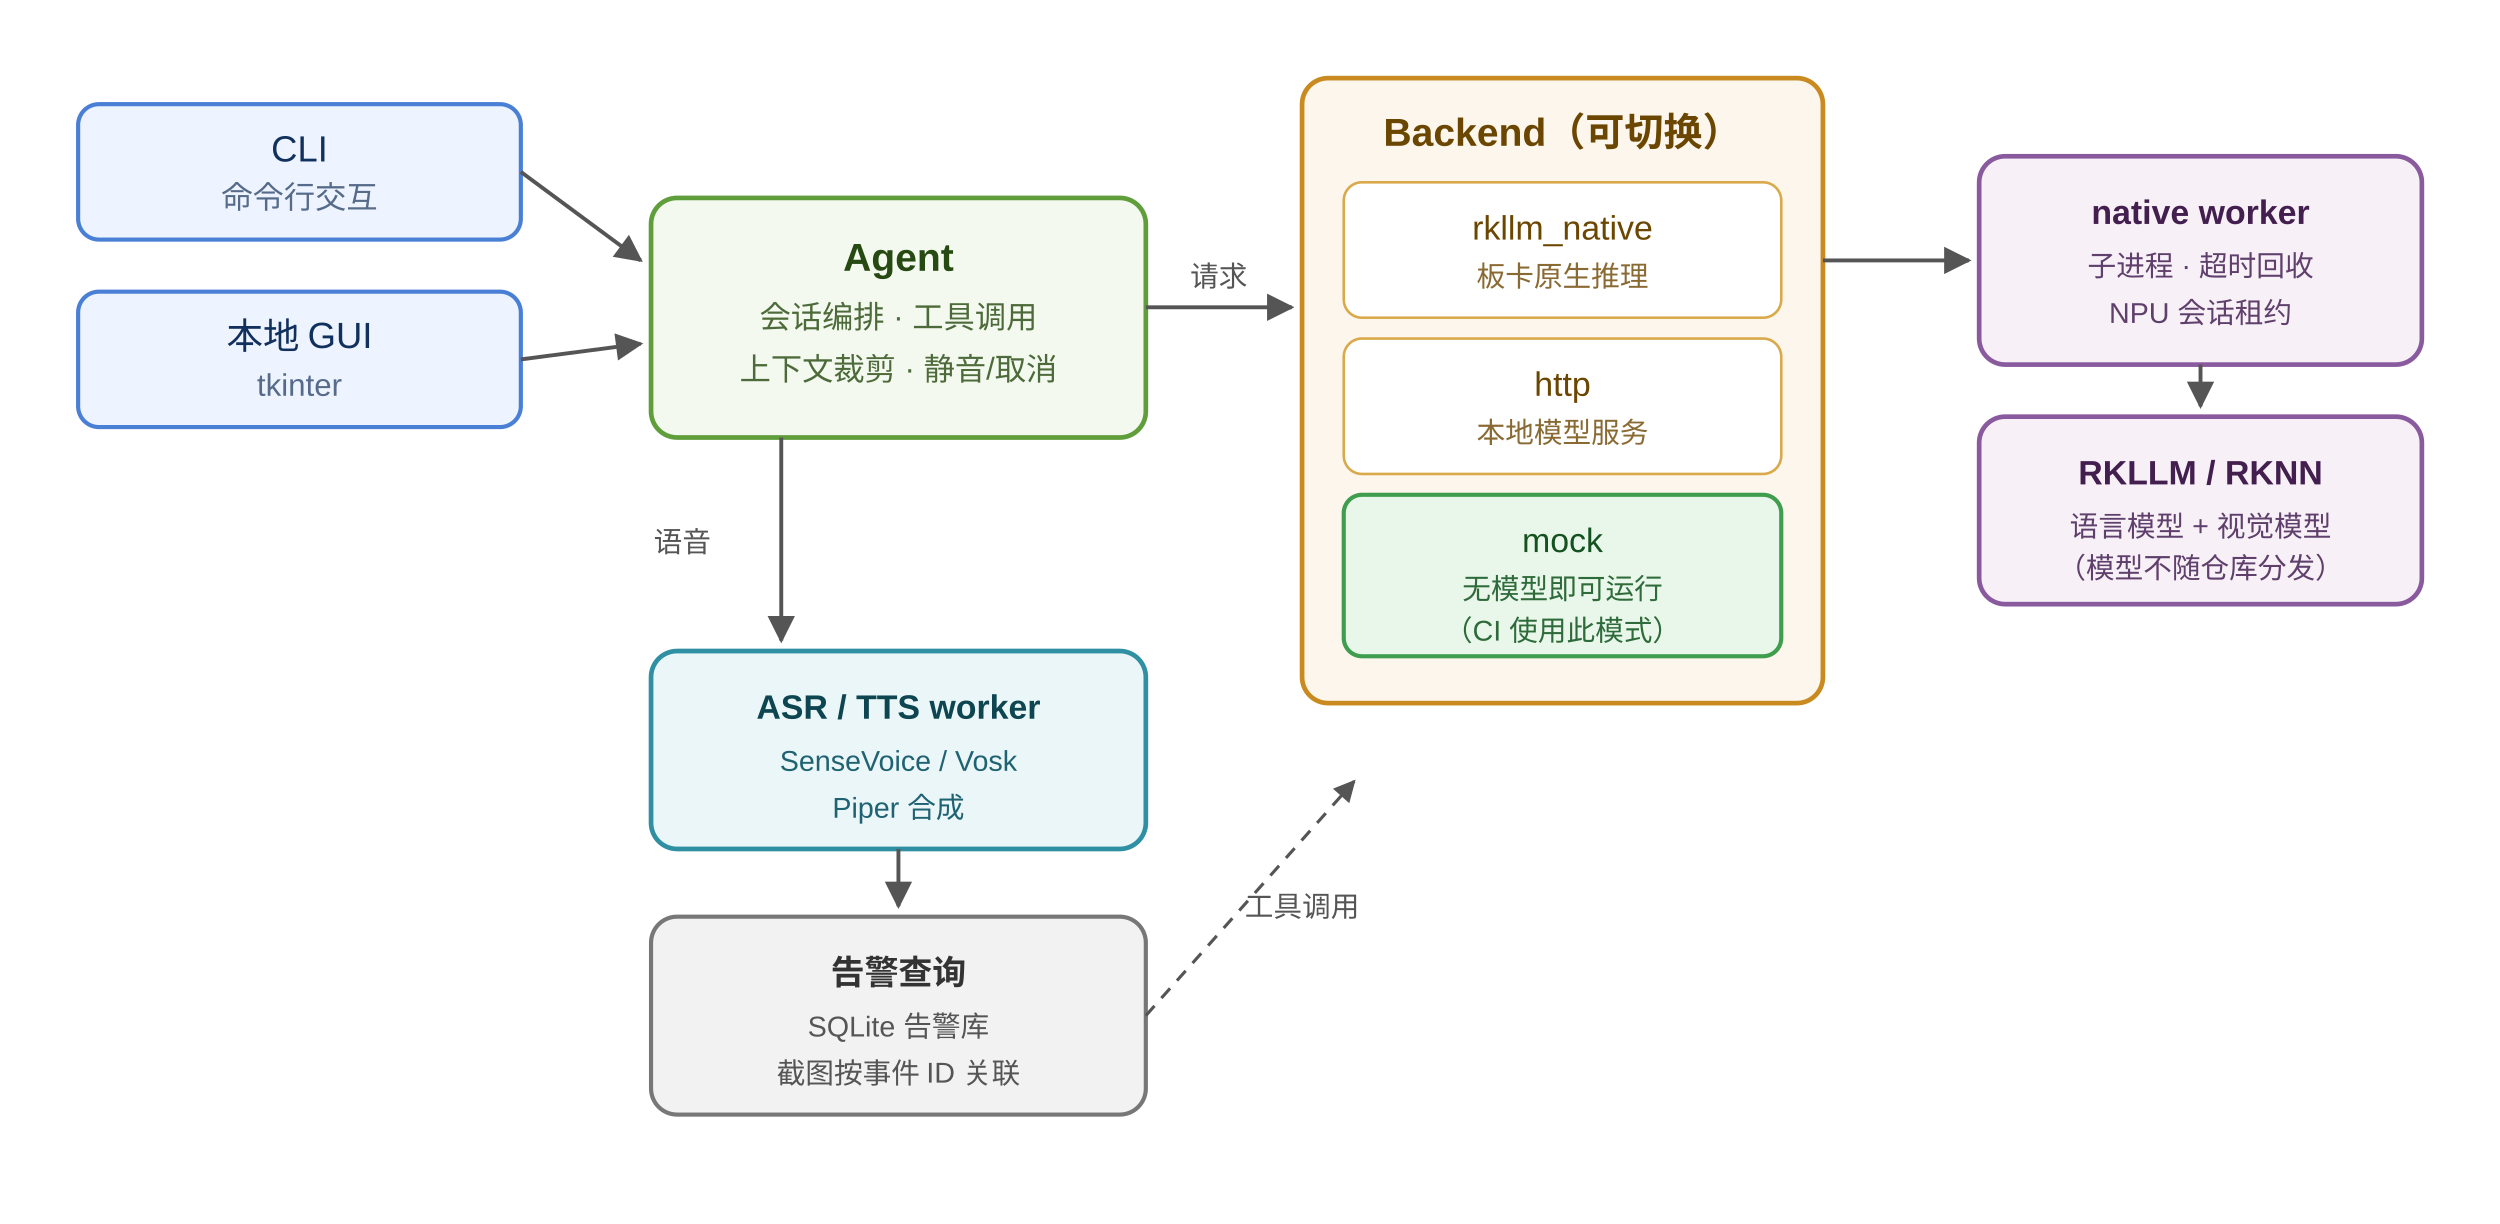
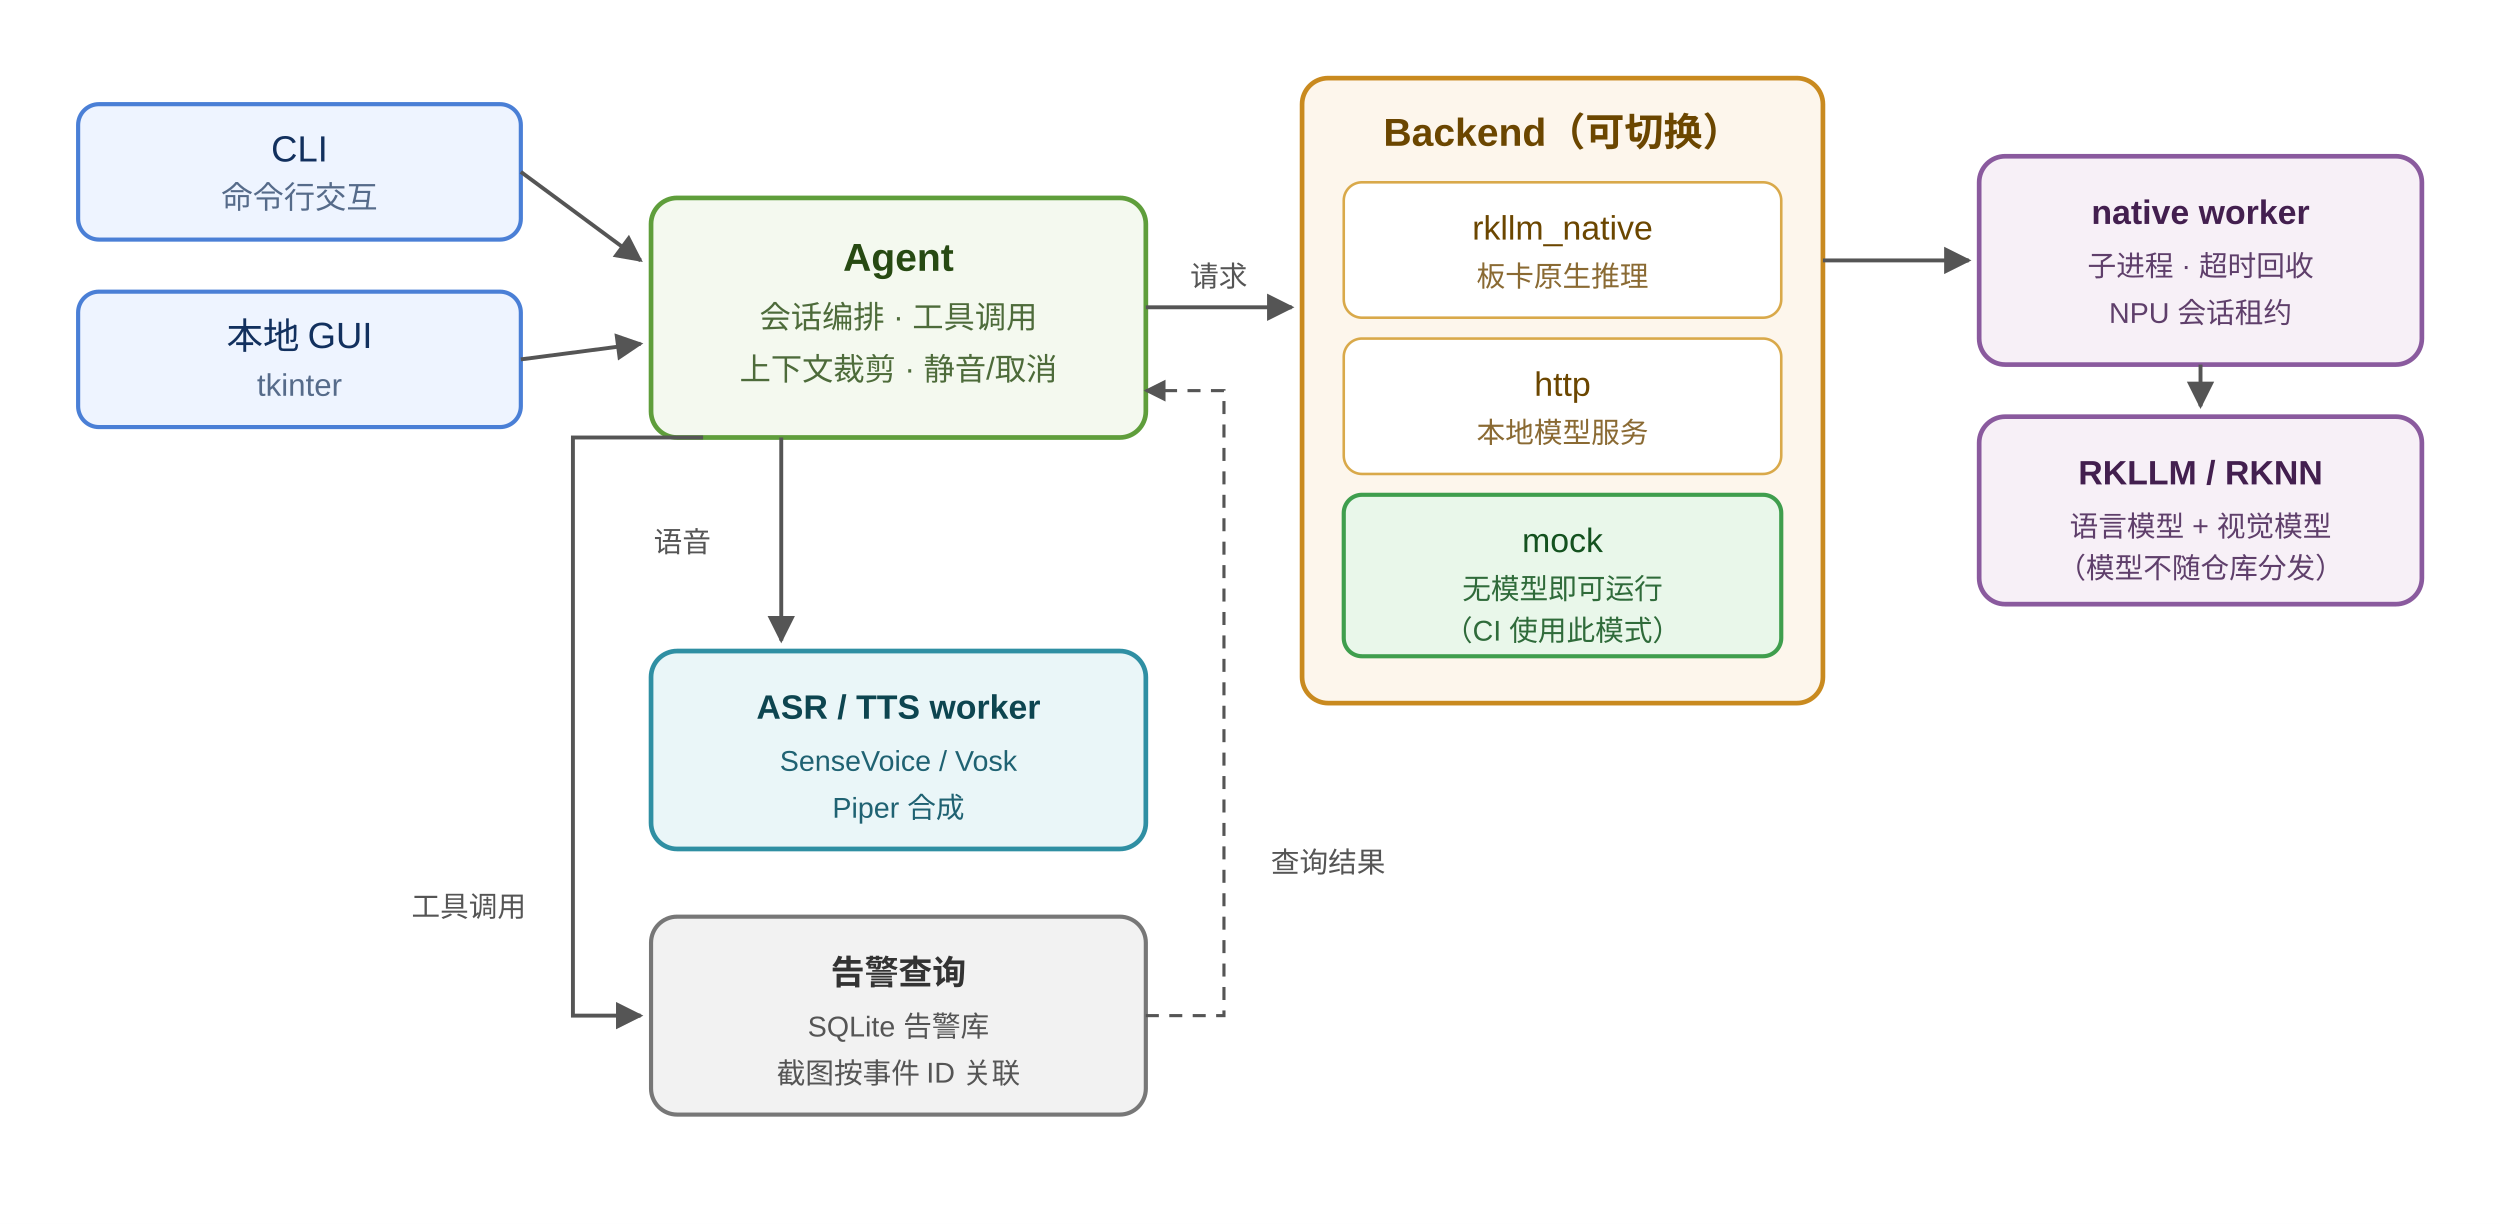
<svg xmlns="http://www.w3.org/2000/svg" width="960" height="470" viewBox="0 0 960 470" font-family="'Segoe UI','Microsoft YaHei',Arial,sans-serif">
  <rect width="960" height="470" fill="#ffffff" />
  <rect x="30" y="40" width="170" height="52" rx="8" fill="#eef4ff" stroke="#4a7fd6" stroke-width="1.6" />
  <text x="115" y="62" text-anchor="middle" font-size="14" fill="#12305e">CLI</text>
  <text x="115" y="80" text-anchor="middle" font-size="12" fill="#566b8a">命令行交互</text>
  <rect x="30" y="112" width="170" height="52" rx="8" fill="#eef4ff" stroke="#4a7fd6" stroke-width="1.6" />
  <text x="115" y="134" text-anchor="middle" font-size="14" fill="#12305e">本地 GUI</text>
  <text x="115" y="152" text-anchor="middle" font-size="12" fill="#566b8a">tkinter</text>
  <rect x="250" y="76" width="190" height="92" rx="10" fill="#f4f9ef" stroke="#5f9e3b" stroke-width="1.8" />
  <text x="345" y="104" text-anchor="middle" font-size="15" font-weight="600" fill="#274a12">Agent</text>
  <text x="345" y="126" text-anchor="middle" font-size="12" fill="#4d6b3a">会话编排 · 工具调用</text>
  <text x="345" y="146" text-anchor="middle" font-size="12" fill="#4d6b3a">上下文裁剪 · 静音/取消</text>
  <rect x="500" y="30" width="200" height="240" rx="10" fill="#fdf6ec" stroke="#c98a1f" stroke-width="1.8" />
  <text x="600" y="56" text-anchor="middle" font-size="15" font-weight="600" fill="#6b4600">Backend（可切换）</text>
  <rect x="516" y="70" width="168" height="52" rx="7" fill="#ffffff" stroke="#d9a94a" />
  <text x="600" y="92" text-anchor="middle" font-size="13" fill="#6b4600">rkllm_native</text>
  <text x="600" y="110" text-anchor="middle" font-size="11" fill="#8a6a33">板卡原生推理</text>
  <rect x="516" y="130" width="168" height="52" rx="7" fill="#ffffff" stroke="#d9a94a" />
  <text x="600" y="152" text-anchor="middle" font-size="13" fill="#6b4600">http</text>
  <text x="600" y="170" text-anchor="middle" font-size="11" fill="#8a6a33">本地模型服务</text>
  <rect x="516" y="190" width="168" height="62" rx="7" fill="#e9f7ea" stroke="#3f9e4d" stroke-width="1.6" />
  <text x="600" y="212" text-anchor="middle" font-size="13" fill="#14521f">mock</text>
  <text x="600" y="230" text-anchor="middle" font-size="11" fill="#2f6b3a">无模型即可运行</text>
  <text x="600" y="246" text-anchor="middle" font-size="11" fill="#2f6b3a">（CI 使用此模式）</text>
  <rect x="760" y="60" width="170" height="80" rx="10" fill="#f7f0f7" stroke="#8a5a9e" stroke-width="1.8" />
  <text x="845" y="86" text-anchor="middle" font-size="13" font-weight="600" fill="#431f4f">native worker</text>
  <text x="845" y="106" text-anchor="middle" font-size="11" fill="#5f3f6b">子进程 · 超时回收</text>
  <text x="845" y="124" text-anchor="middle" font-size="11" fill="#5f3f6b">NPU 会话租约</text>
  <rect x="760" y="160" width="170" height="72" rx="10" fill="#f7f0f7" stroke="#8a5a9e" stroke-width="1.8" />
  <text x="845" y="186" text-anchor="middle" font-size="13" font-weight="600" fill="#431f4f">RKLLM / RKNN</text>
  <text x="845" y="206" text-anchor="middle" font-size="11" fill="#5f3f6b">语言模型 + 视觉模型</text>
  <text x="845" y="222" text-anchor="middle" font-size="11" fill="#5f3f6b">（模型不随仓库分发）</text>
+   <text x="488" y="335" font-size="11" fill="#555">查询结果</text>
  <rect x="250" y="250" width="190" height="76" rx="10" fill="#eaf6f8" stroke="#2f8fa3" stroke-width="1.8" />
  <text x="345" y="276" text-anchor="middle" font-size="13" font-weight="600" fill="#0d4550">ASR / TTS worker</text>
  <text x="345" y="296" text-anchor="middle" font-size="11" fill="#1f6272">SenseVoice / Vosk</text>
  <text x="345" y="314" text-anchor="middle" font-size="11" fill="#1f6272">Piper 合成</text>
  <rect x="250" y="352" width="190" height="76" rx="10" fill="#f2f2f2" stroke="#777" stroke-width="1.6" />
  <text x="345" y="378" text-anchor="middle" font-size="13" font-weight="600" fill="#333">告警查询</text>
  <text x="345" y="398" text-anchor="middle" font-size="11" fill="#555">SQLite 告警库</text>
  <text x="345" y="416" text-anchor="middle" font-size="11" fill="#555">截图按事件 ID 关联</text>
  <defs>
    <marker id="a" viewBox="0 0 10 10" refX="9" refY="5" markerWidth="7" markerHeight="7" orient="auto-start-reverse">
      <path d="M0,0 L10,5 L0,10 z" fill="#555" />
    </marker>
  </defs>
  <line x1="200" y1="66" x2="246" y2="100" stroke="#555" stroke-width="1.5" marker-end="url(#a)" />
  <line x1="200" y1="138" x2="246" y2="132" stroke="#555" stroke-width="1.5" marker-end="url(#a)" />
  <line x1="440" y1="118" x2="496" y2="118" stroke="#555" stroke-width="1.5" marker-end="url(#a)" />
  <text x="468" y="110" text-anchor="middle" font-size="11" fill="#555">请求</text>
  <line x1="700" y1="100" x2="756" y2="100" stroke="#555" stroke-width="1.5" marker-end="url(#a)" />
  <line x1="845" y1="140" x2="845" y2="156" stroke="#555" stroke-width="1.5" marker-end="url(#a)" />
  <line x1="300" y1="168" x2="300" y2="246" stroke="#555" stroke-width="1.5" marker-end="url(#a)" />
  <text x="262" y="212" text-anchor="middle" font-size="11" fill="#555">语音</text>
-   <line x1="345" y1="326" x2="345" y2="348" stroke="#555" stroke-width="1.5" marker-end="url(#a)" />
-   <line x1="440" y1="390" x2="520" y2="300" stroke="#555" stroke-width="1.2" stroke-dasharray="5 4" marker-end="url(#a)" />
-   <text x="500" y="352" text-anchor="middle" font-size="11" fill="#555">工具调用</text>
+   <path d="M270 168H220V390H246" fill="none" stroke="#555" stroke-width="1.5" marker-end="url(#a)" />
+   <path d="M440 390H470V150H440" fill="none" stroke="#555" stroke-width="1.2" stroke-dasharray="5 4" marker-end="url(#a)" />
+   <text x="180" y="352" text-anchor="middle" font-size="11" fill="#555">工具调用</text>
</svg>
